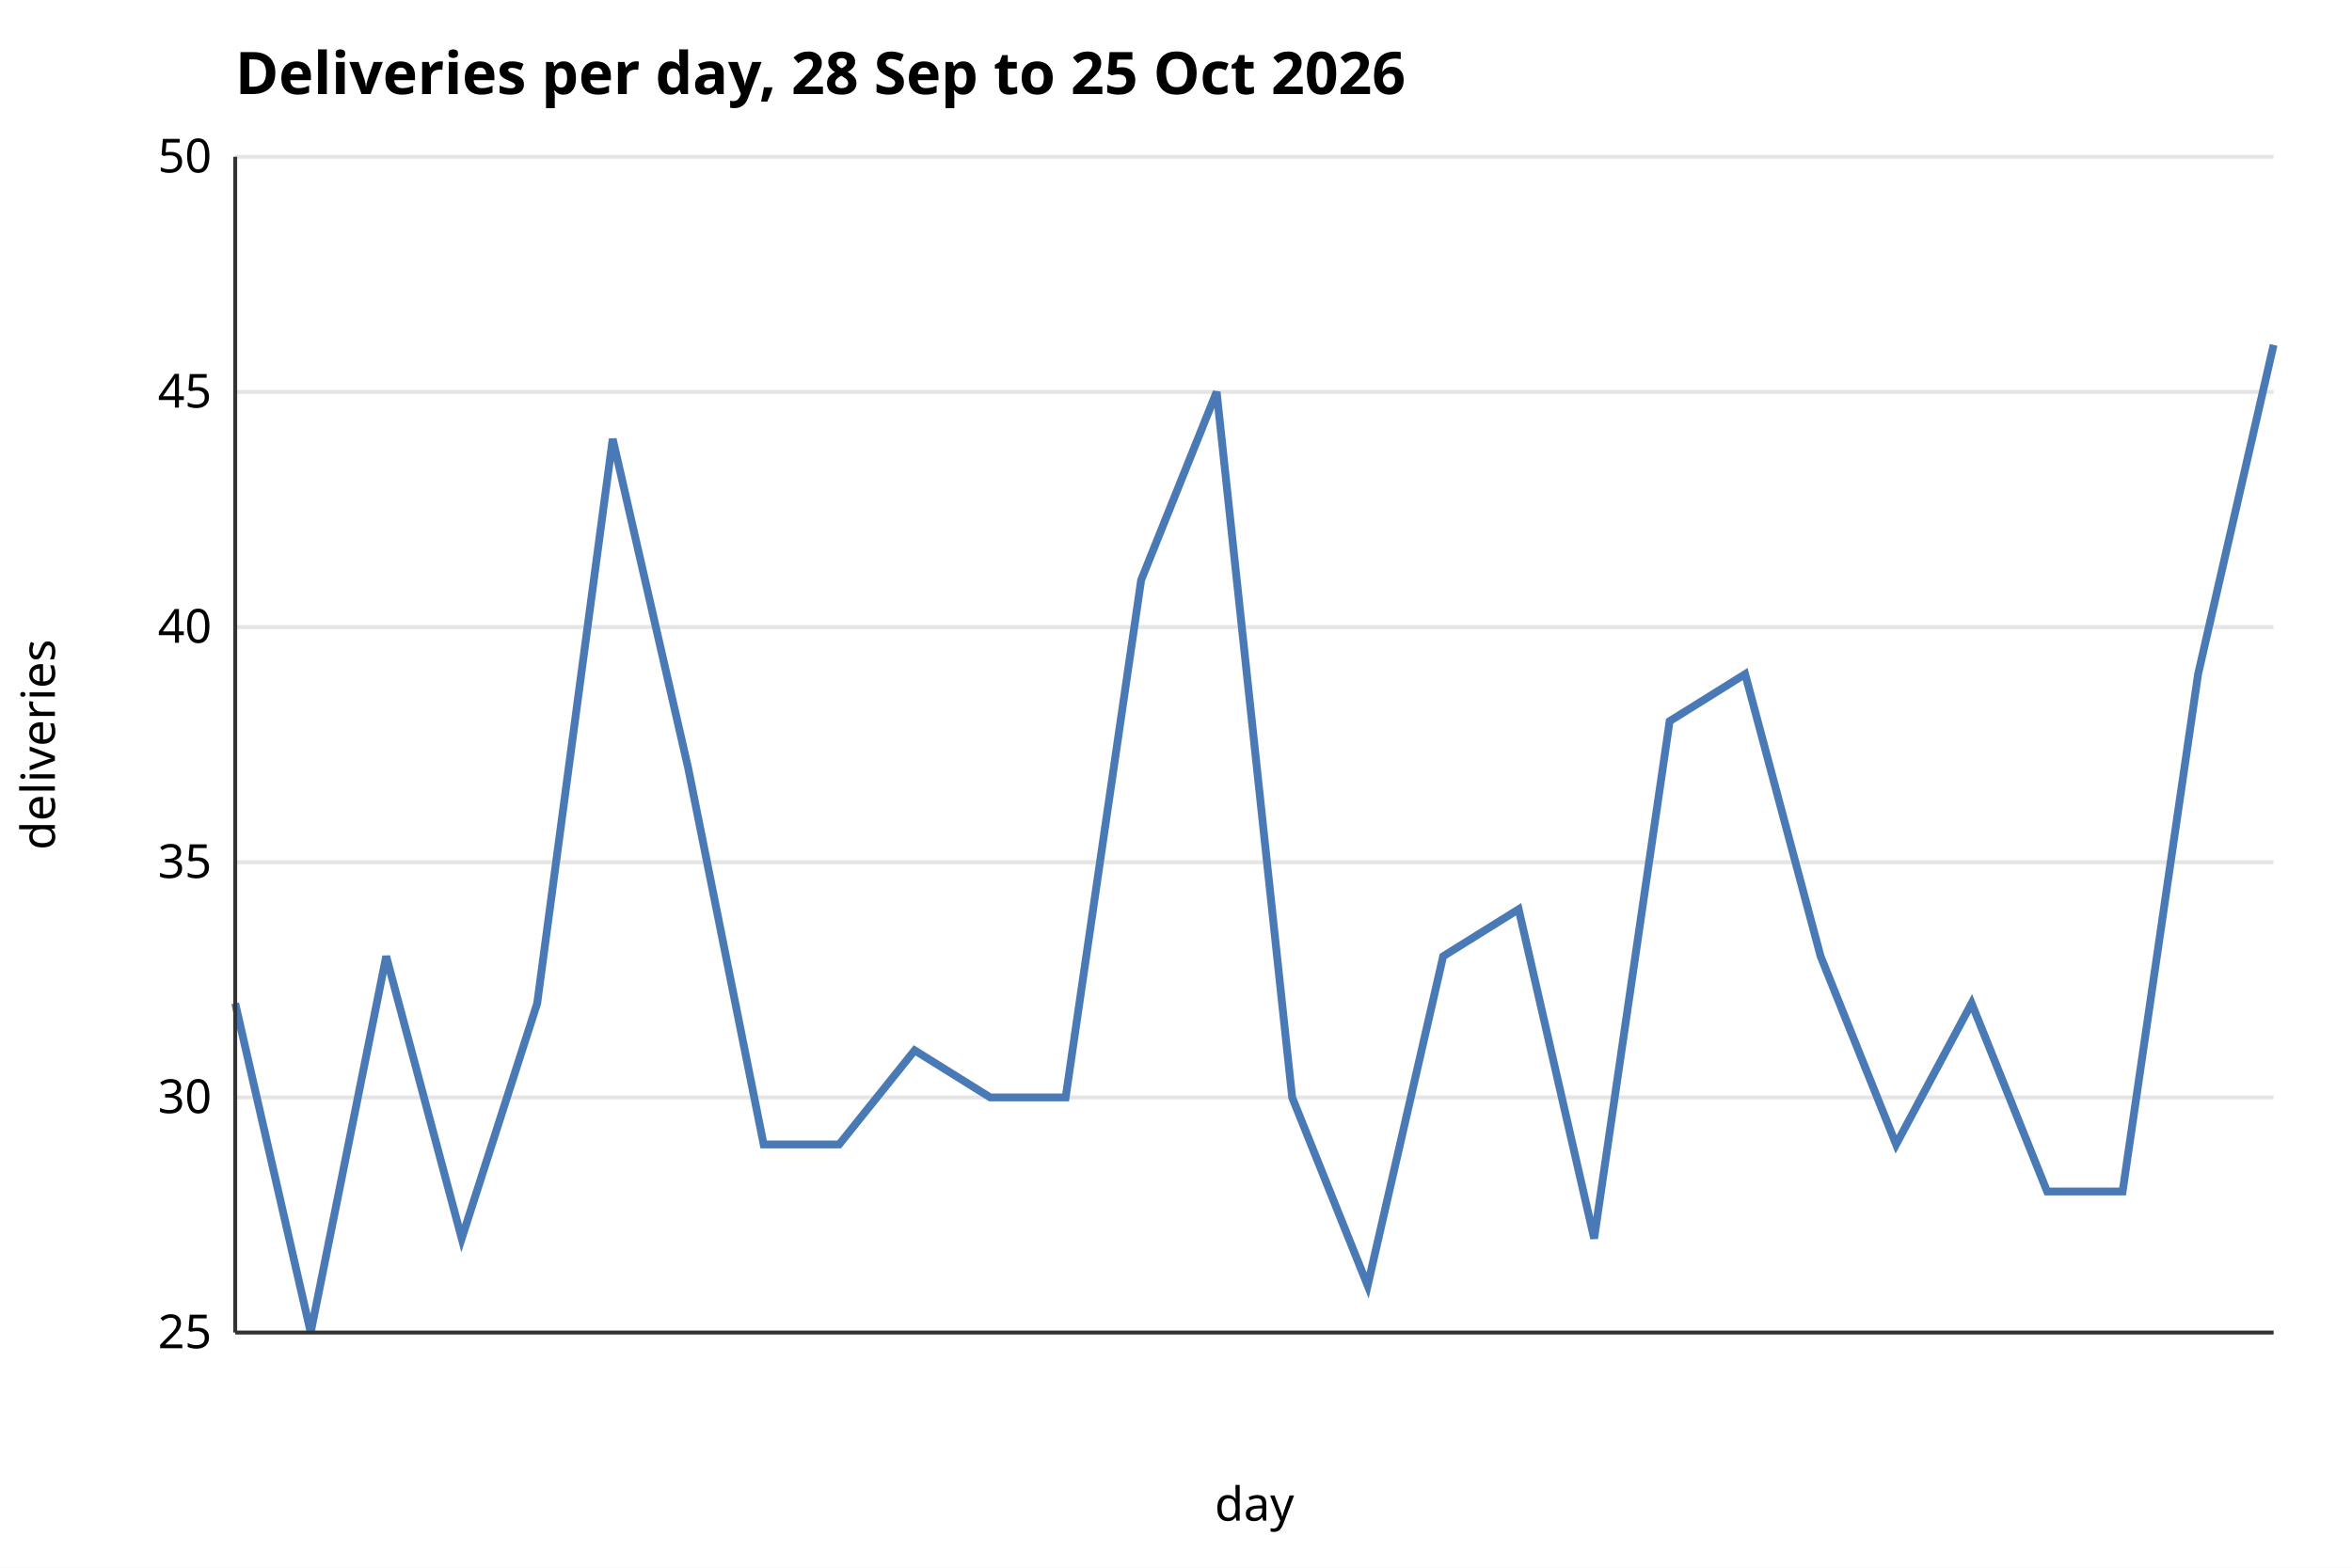
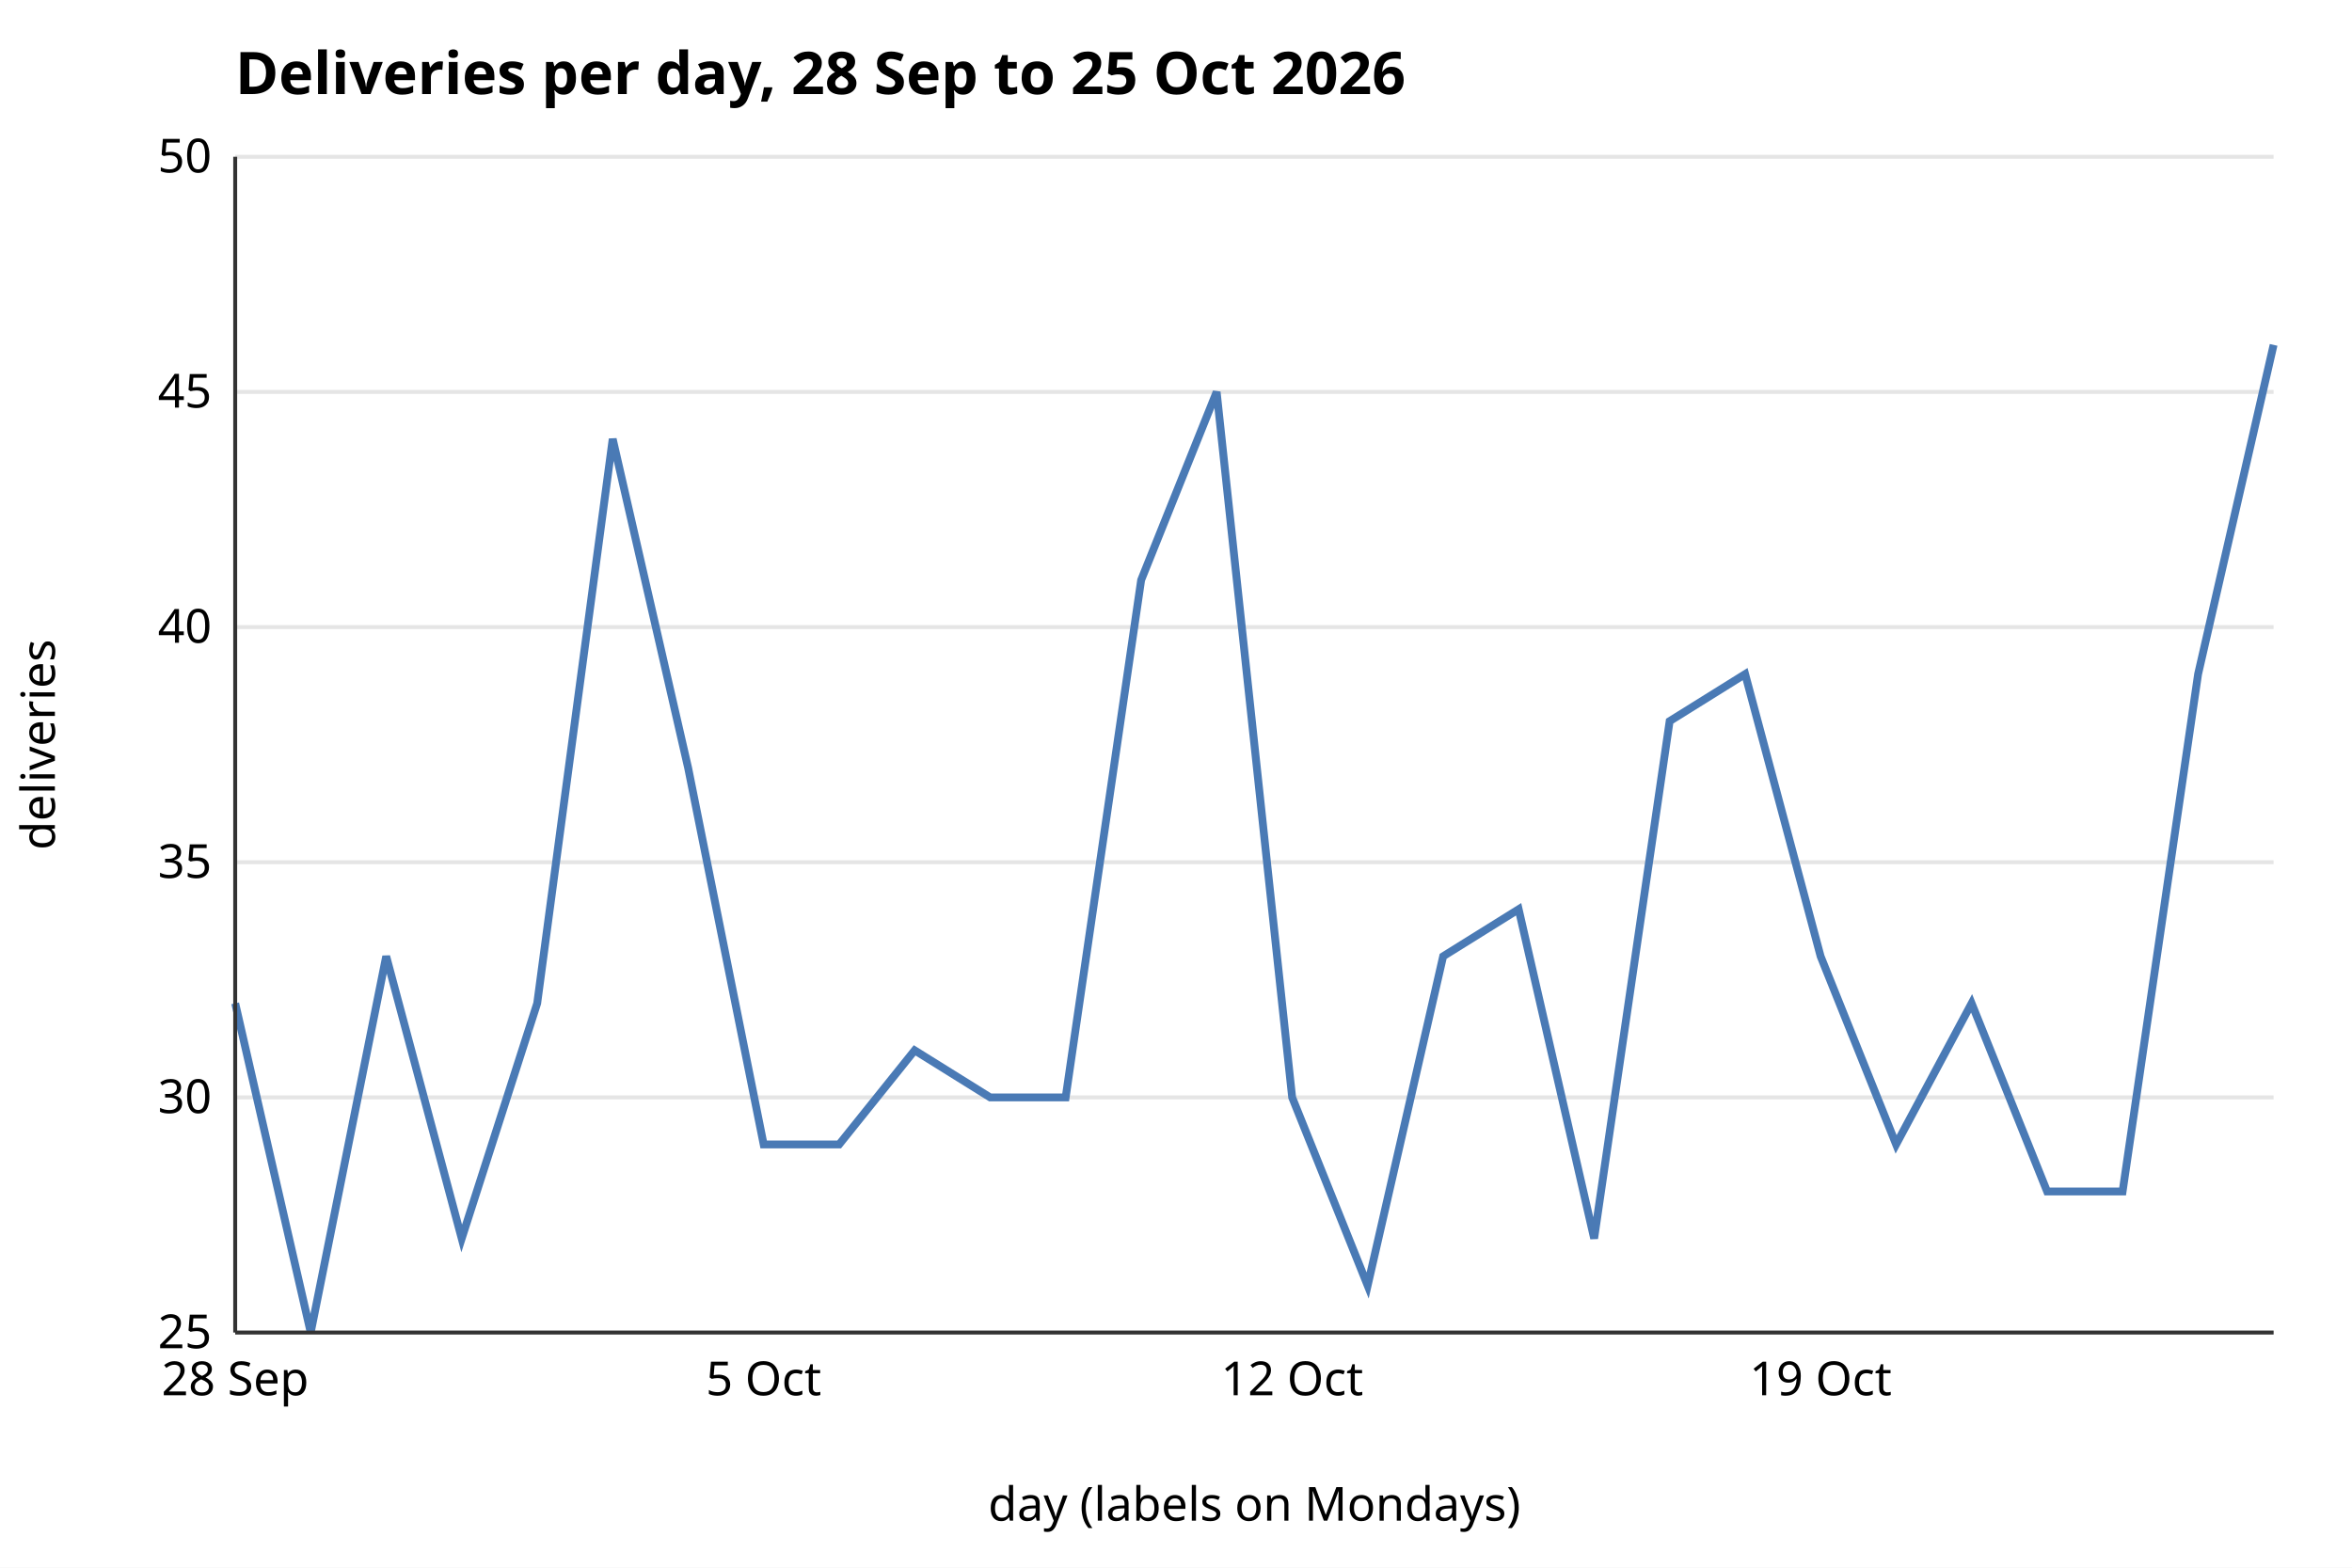
<svg xmlns="http://www.w3.org/2000/svg" width="600" height="400" viewBox="0 0 600 400" font-family="sans-serif" font-size="12">
  <rect class="bg" x="0" y="0" width="600" height="400" fill="#ffffff" />
  <text x="60" y="24" font-size="15" font-weight="bold">Deliveries per day, 28 Sep to 25 Oct 2026</text>
  <line x1="60" x2="580" y1="340.00" y2="340.00" stroke="#e5e5e5" />
  <text class="ytick" x="54" y="344.00" text-anchor="end">25</text>
  <line x1="60" x2="580" y1="280.00" y2="280.00" stroke="#e5e5e5" />
  <text class="ytick" x="54" y="284.00" text-anchor="end">30</text>
  <line x1="60" x2="580" y1="220.00" y2="220.00" stroke="#e5e5e5" />
  <text class="ytick" x="54" y="224.00" text-anchor="end">35</text>
  <line x1="60" x2="580" y1="160.00" y2="160.00" stroke="#e5e5e5" />
  <text class="ytick" x="54" y="164.00" text-anchor="end">40</text>
  <line x1="60" x2="580" y1="100.00" y2="100.00" stroke="#e5e5e5" />
  <text class="ytick" x="54" y="104.00" text-anchor="end">45</text>
  <line x1="60" x2="580" y1="40.00" y2="40.00" stroke="#e5e5e5" />
  <text class="ytick" x="54" y="44.00" text-anchor="end">50</text>
  <polyline class="line" points="60.00,256.00 79.26,340.00 98.52,244.00 117.78,316.00 137.04,256.00 156.30,112.00 175.56,196.00 194.81,292.00 214.07,292.00 233.33,268.00 252.59,280.00 271.85,280.00 291.11,148.00 310.37,100.00 329.63,280.00 348.89,328.00 368.15,244.00 387.41,232.00 406.67,316.00 425.93,184.00 445.19,172.00 464.44,244.00 483.70,292.00 502.96,256.00 522.22,304.00 541.48,304.00 560.74,172.00 580.00,88.00" fill="none" stroke="#4a7ab5" stroke-width="2" />
+   <text class="xtick" x="60.00" y="356" text-anchor="middle">28 Sep</text>
+   <text class="xtick" x="194.81" y="356" text-anchor="middle">5 Oct</text>
+   <text class="xtick" x="329.63" y="356" text-anchor="middle">12 Oct</text>
+   <text class="xtick" x="464.44" y="356" text-anchor="middle">19 Oct</text>
  <line class="axis" x1="60" x2="580" y1="340" y2="340" stroke="#333333" />
  <line class="axis" x1="60" x2="60" y1="40" y2="340" stroke="#333333" />
-   <text x="320" y="388" text-anchor="middle">day</text>
+   <text x="320" y="388" text-anchor="middle">day (labels on Mondays)</text>
  <text x="14" y="190" transform="rotate(-90 14 190)" text-anchor="middle">deliveries</text>
</svg>
